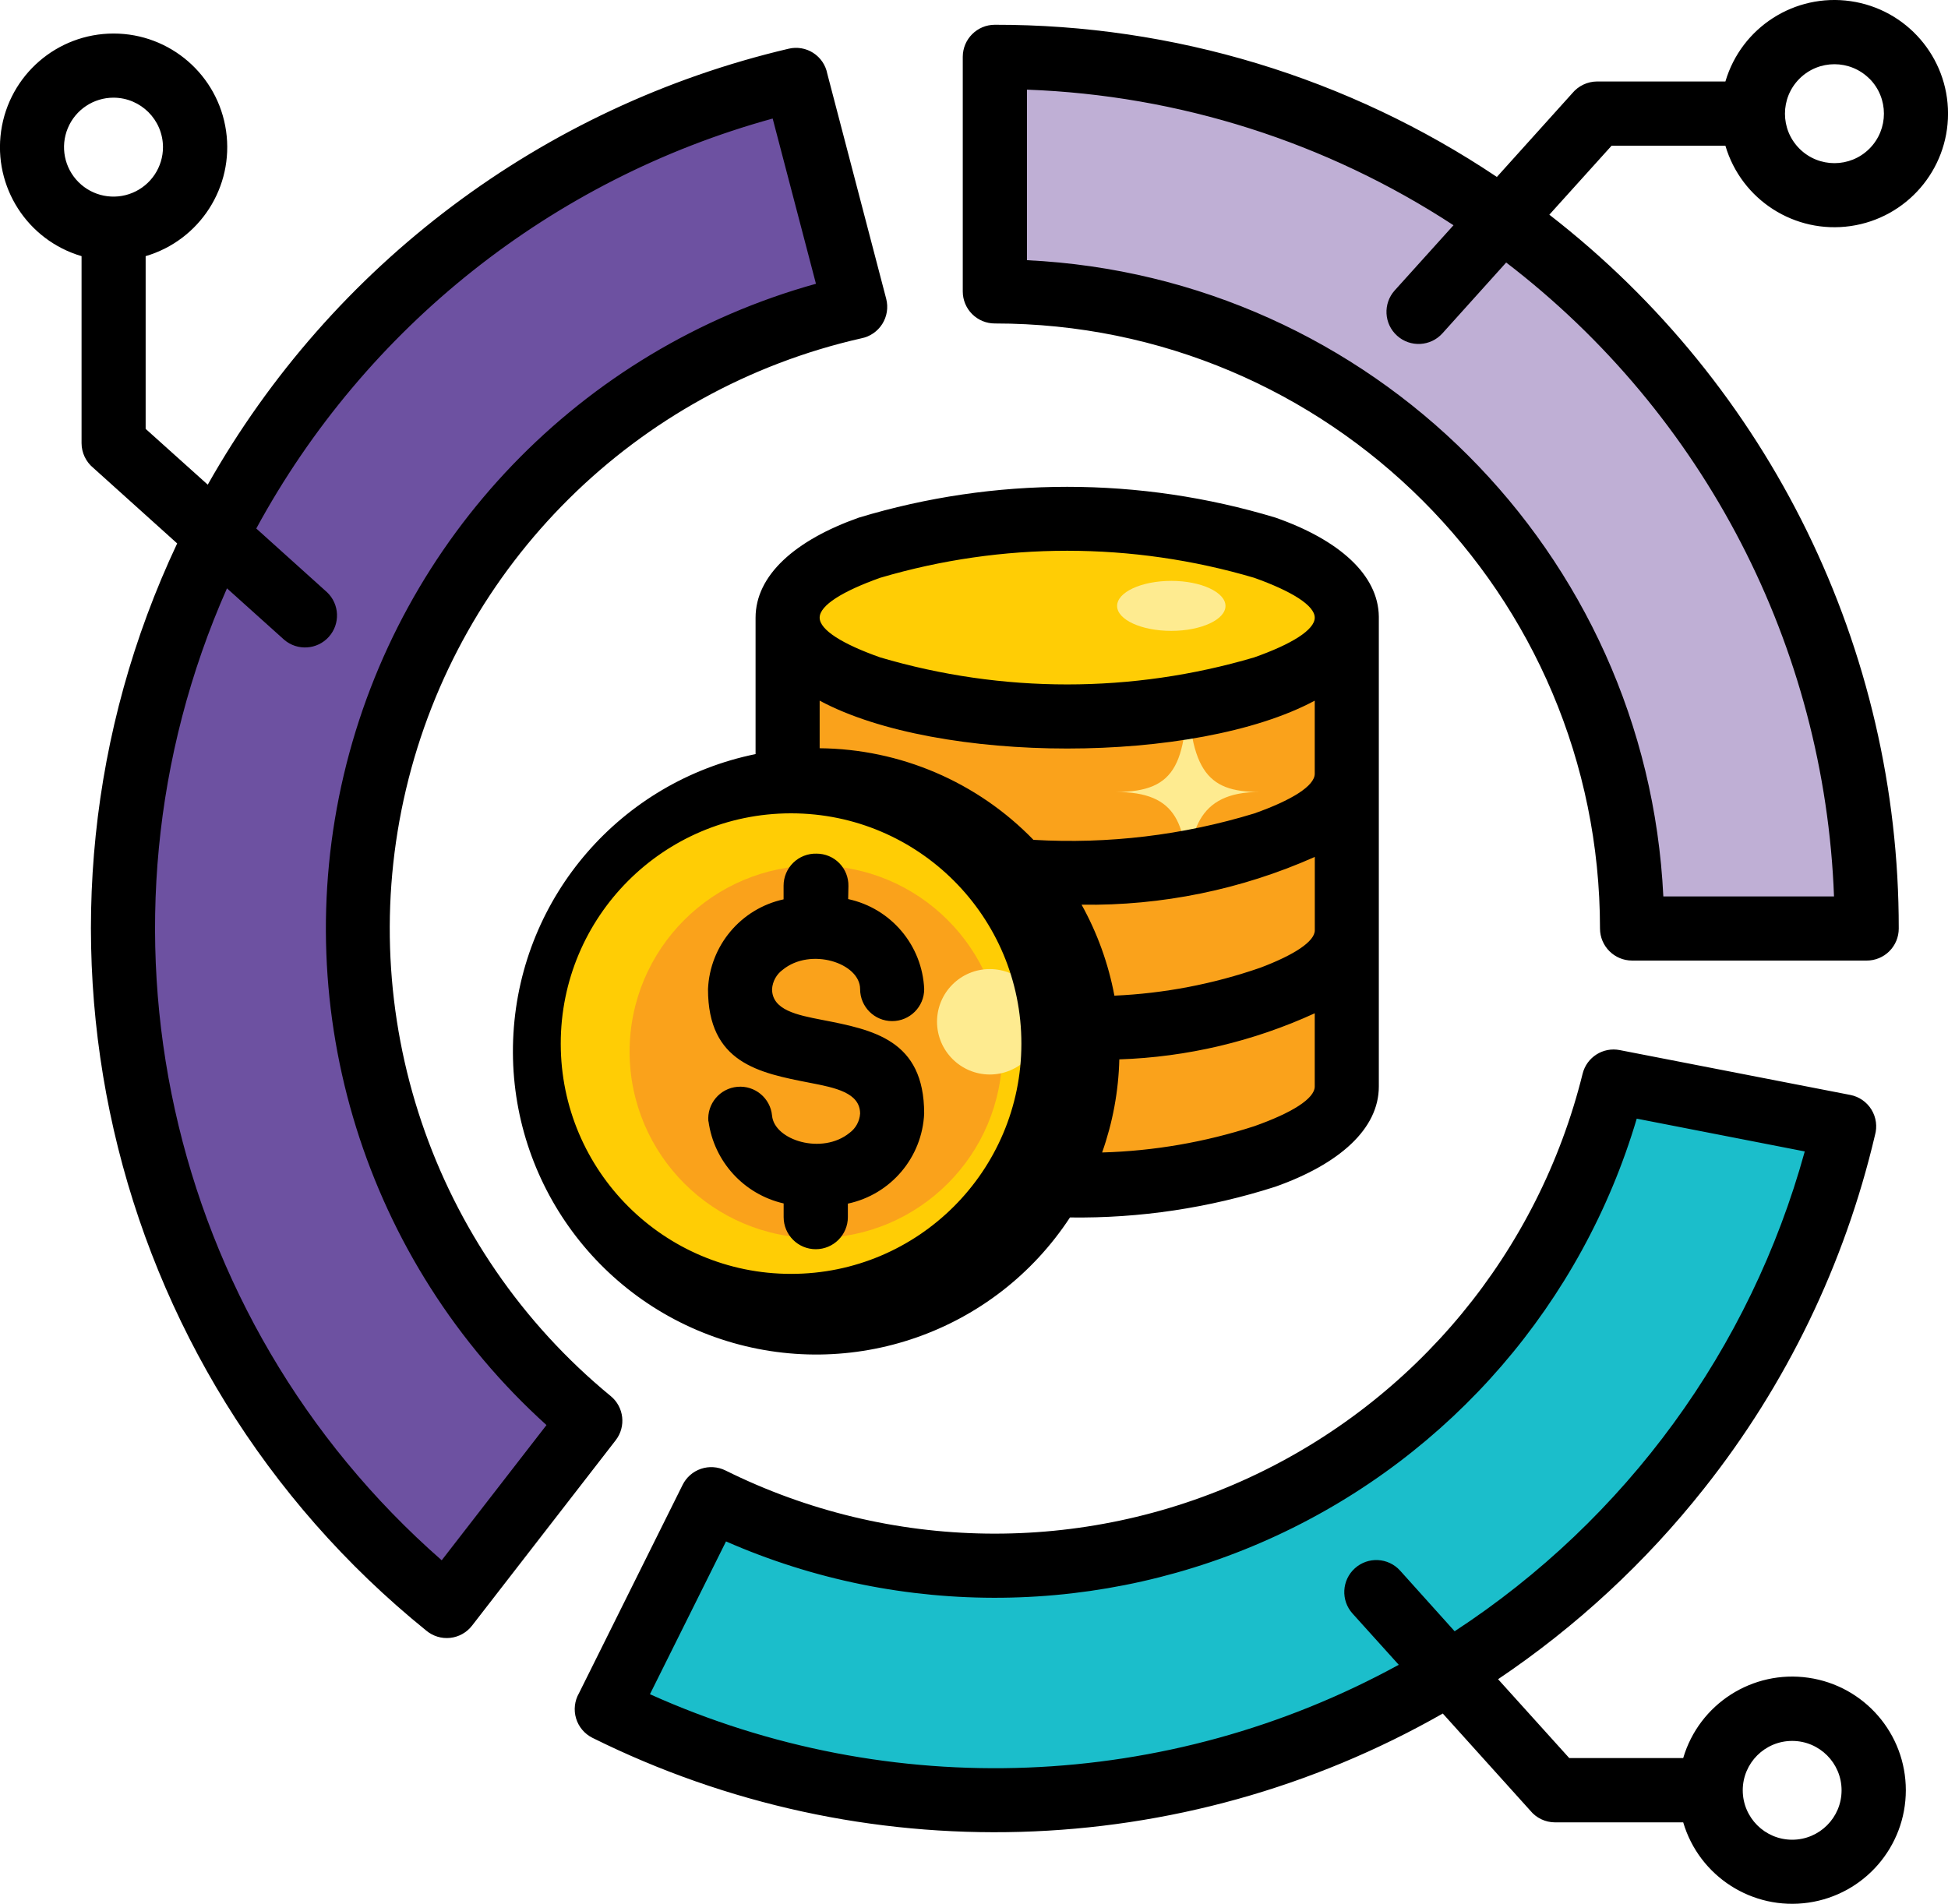
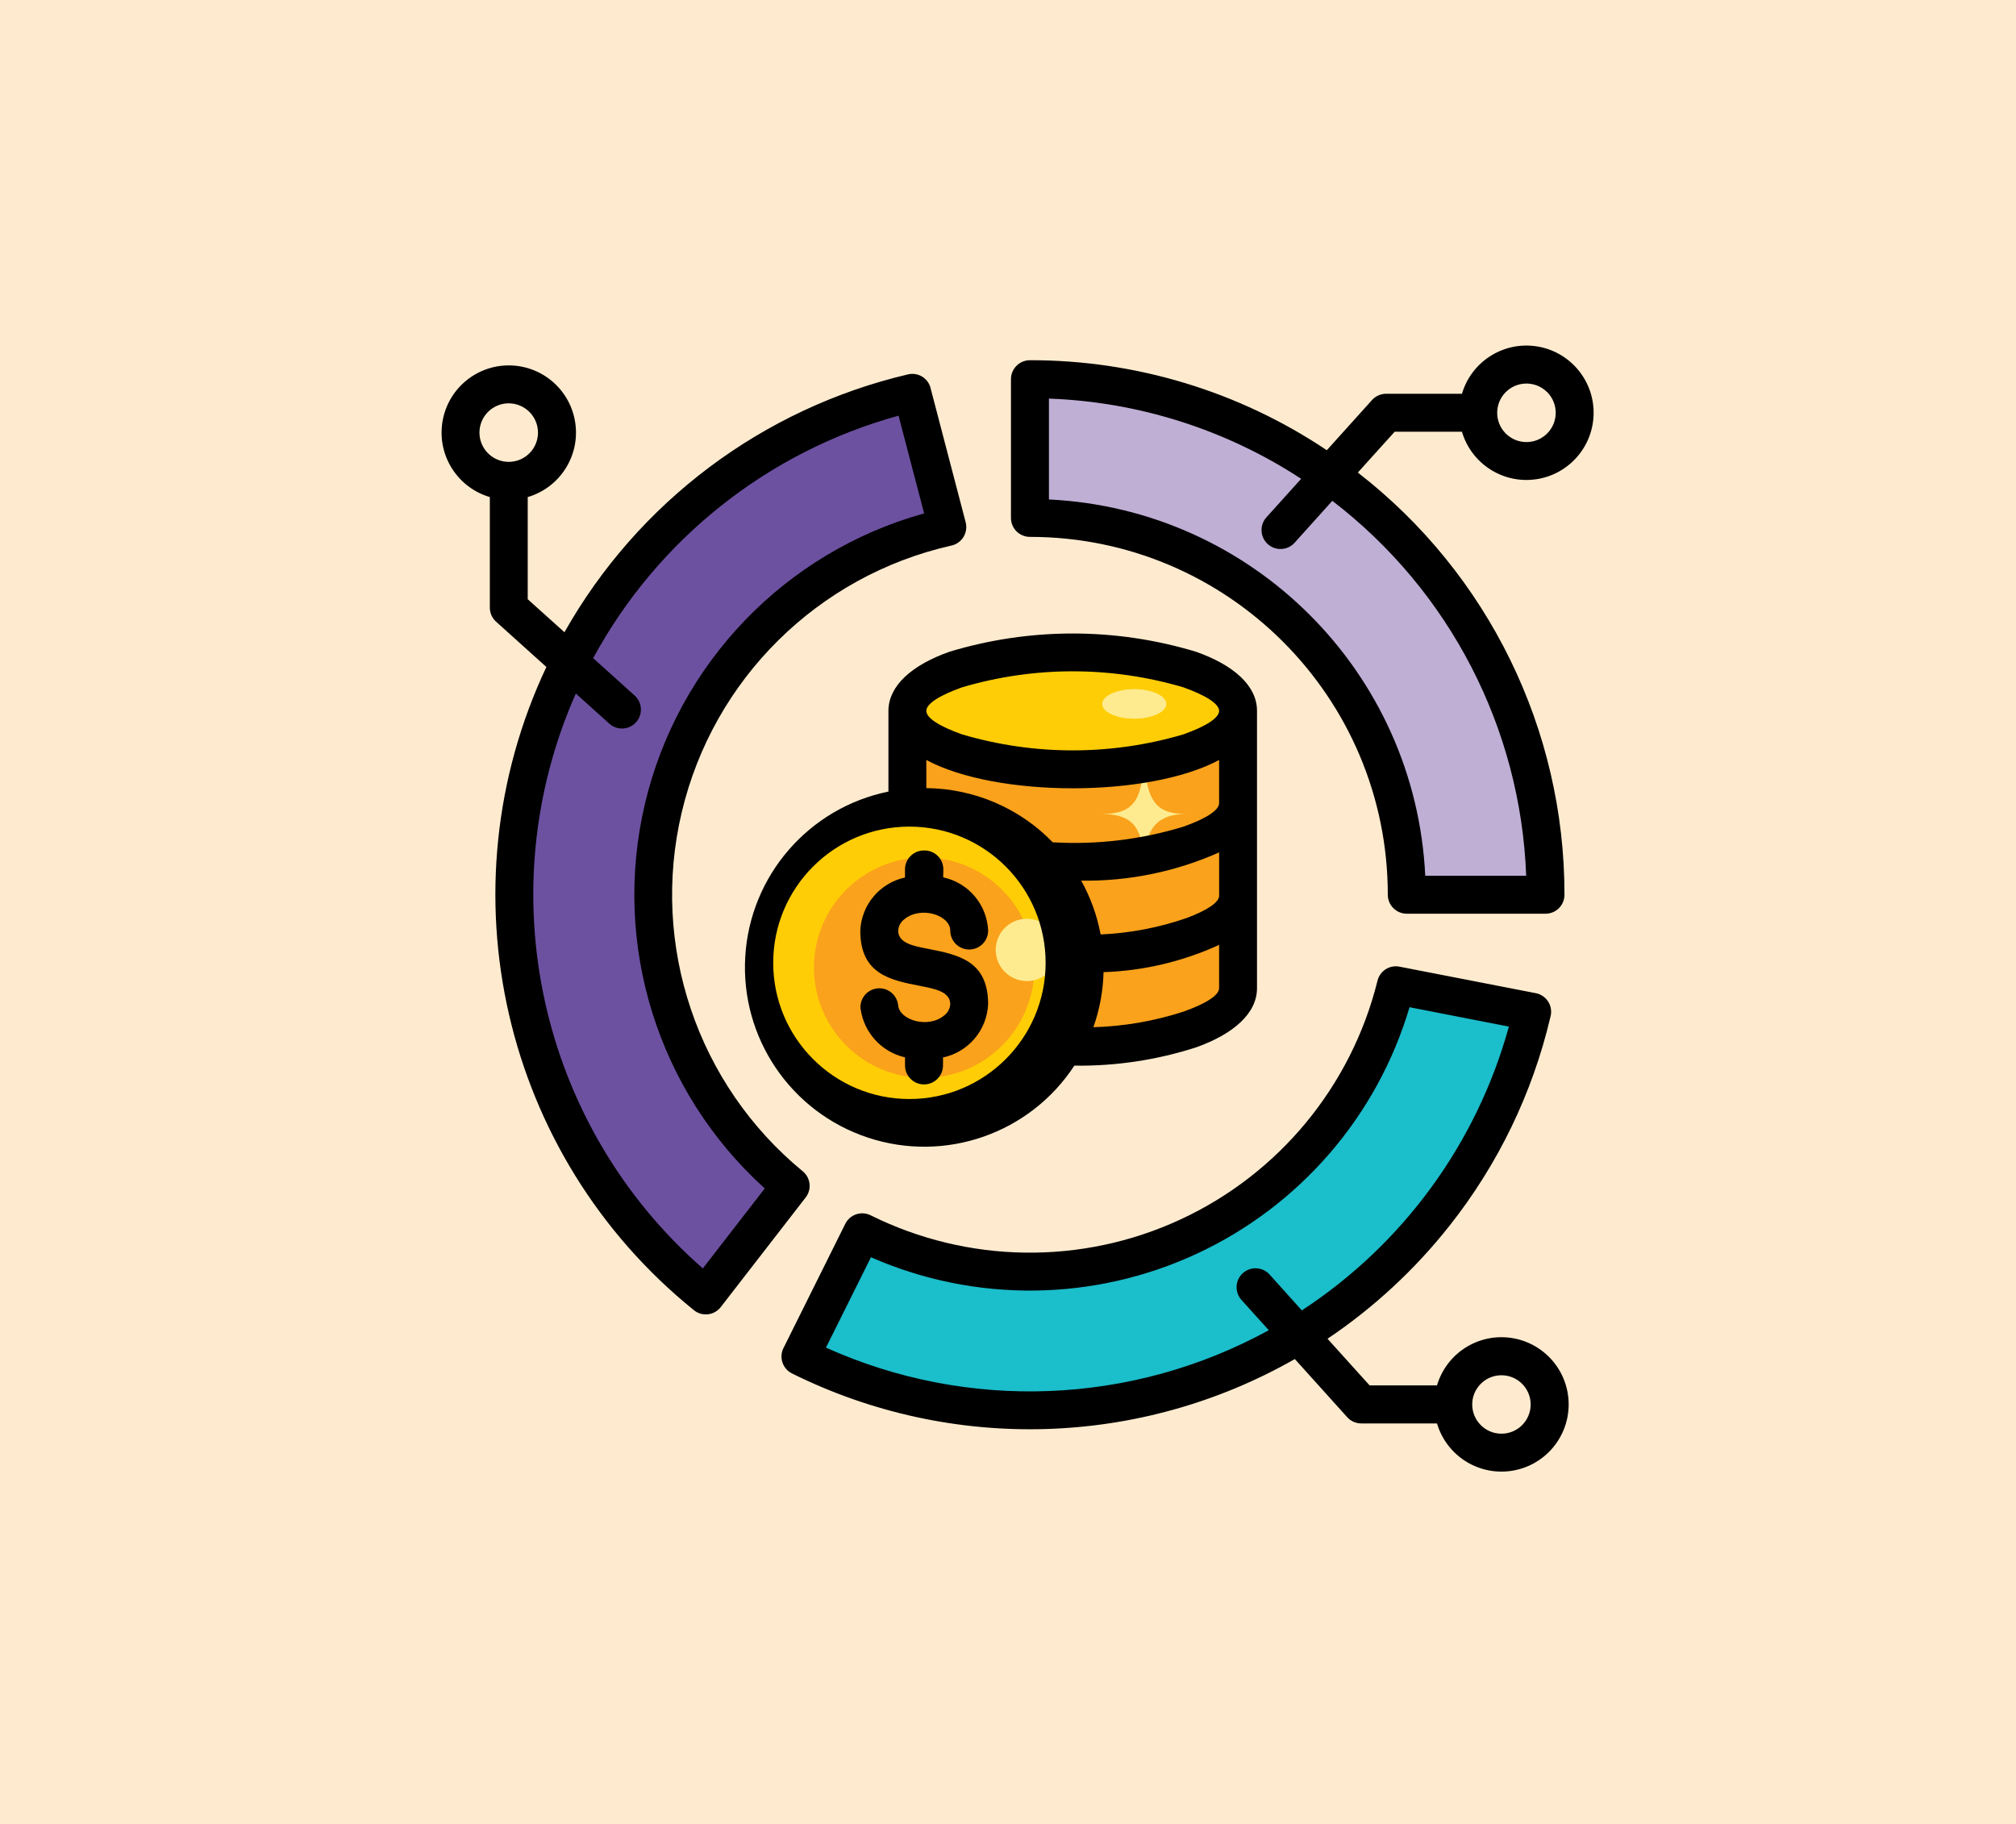
- <svg xmlns="http://www.w3.org/2000/svg" width="60" height="58.651" viewBox="0 0 60 58.651">
-   <g id="img10" transform="translate(-30.201 -35.269)">
-     <g id="Grupo_1118719" data-name="Grupo 1118719" transform="translate(33.99 37.032)">
-       <path id="Trazado_908035" data-name="Trazado 908035" d="M230,192.987c0,1.679-3.857,3.047-8.614,3.047s-8.61-1.367-8.61-3.047V178.54H230Z" transform="translate(-192.31 -161.267)" fill="#faa21b" fill-rule="evenodd" />
-       <path id="Trazado_908036" data-name="Trazado 908036" d="M221.39,161.7c4.746,0,8.614-1.367,8.614-3.047s-3.868-3.047-8.614-3.047-8.61,1.371-8.61,3.047S216.648,161.7,221.39,161.7Z" transform="translate(-192.31 -141.384)" fill="#ffcd05" fill-rule="evenodd" />
-       <path id="Trazado_908037" data-name="Trazado 908037" d="M290.839,171.49c.919,0,1.669-.347,1.669-.768s-.749-.772-1.669-.772-1.669.347-1.669.772S289.919,171.49,290.839,171.49Z" transform="translate(-258.551 -153.818)" fill="#feeb90" fill-rule="evenodd" />
-       <path id="Trazado_908038" data-name="Trazado 908038" d="M81.265,60.829A19.627,19.627,0,0,0,73.111,95.14l-4.426,5.713A26.855,26.855,0,0,1,79.438,53.83Z" transform="translate(-58.72 -53.127)" fill="#6d51a1" fill-rule="evenodd" />
-       <path id="Trazado_908039" data-name="Trazado 908039" d="M194.768,305.446a26.9,26.9,0,0,1-23.908,0l2.975-5.984.24-.486A19.632,19.632,0,0,0,201.87,286.11l7.1,1.386A26.9,26.9,0,0,1,194.768,305.446Z" transform="translate(-155.96 -254.544)" fill="#1bbecb" fill-rule="evenodd" />
-       <path id="Trazado_908040" data-name="Trazado 908040" d="M260.83,48.54a26.853,26.853,0,0,1,26.854,26.854h-7.228a19.629,19.629,0,0,0-19.626-19.63Z" transform="translate(-233.976 -48.54)" fill="#bfafd5" fill-rule="evenodd" />
-       <path id="Trazado_908041" data-name="Trazado 908041" d="M164.837,232.951a8.355,8.355,0,1,0-8.357-8.353A8.367,8.367,0,0,0,164.837,232.951Z" transform="translate(-143.491 -193.958)" fill="#ffcd05" fill-rule="evenodd" />
-       <path id="Trazado_908042" data-name="Trazado 908042" d="M181.894,247.42a5.74,5.74,0,1,0-5.744-5.74A5.753,5.753,0,0,0,181.894,247.42Z" transform="translate(-160.547 -211.04)" fill="#faa21b" fill-rule="evenodd" />
-       <path id="Trazado_908043" data-name="Trazado 908043" d="M249.044,263.217a1.624,1.624,0,1,0-1.624-1.624A1.629,1.629,0,0,0,249.044,263.217Z" transform="translate(-222.348 -231.878)" fill="#feeb90" fill-rule="evenodd" />
-       <path id="Trazado_908044" data-name="Trazado 908044" d="M293.26,194.516c-1.646,0-2.215-.667-2.215-3.736,0,2.833-.294,3.736-2.215,3.736,1.921,0,2.215.987,2.215,3.126C291.045,195.74,291.339,194.516,293.26,194.516Z" transform="translate(-258.256 -171.881)" fill="#feeb90" fill-rule="evenodd" />
+ <svg xmlns="http://www.w3.org/2000/svg" width="105" height="95" viewBox="0 0 105 95">
+   <g id="img10" transform="translate(-495.282 -3353)">
+     <g id="Grupo_1120398" data-name="Grupo 1120398">
+       <rect id="Rectángulo_408137" data-name="Rectángulo 408137" width="105" height="95" transform="translate(495.282 3353)" fill="#feebcf" />
    </g>
-     <path id="Trazado_908045" data-name="Trazado 908045" d="M72.67,54.266V68.741c0,1.307-1.217,2.388-3.182,3.085a19.824,19.824,0,0,1-6.331.949A9.343,9.343,0,1,1,53.473,58.5V54.3c0-1.31,1.22-2.392,3.182-3.085a22.172,22.172,0,0,1,12.832,0C71.442,51.9,72.655,52.975,72.67,54.266ZM52.019,69.814a.985.985,0,0,1,1.962-.177c.068.761,1.544,1.22,2.388.531a.8.8,0,0,0,.324-.591c0-.648-.772-.8-1.54-.949-1.574-.306-3.145-.61-3.145-2.885a2.963,2.963,0,0,1,2.328-2.768v-.421a.987.987,0,0,1,1.014-.987v0a.979.979,0,0,1,.983,1l-.008.4a2.969,2.969,0,0,1,2.342,2.772.987.987,0,1,1-1.974,0c0-.8-1.525-1.3-2.388-.591a.8.8,0,0,0-.324.591c0,.648.772.8,1.54.949,1.574.306,3.145.614,3.145,2.885a2.973,2.973,0,0,1-2.35,2.776l0,.415a.989.989,0,0,1-1.978,0v-.421a3.016,3.016,0,0,1-2.315-2.532Zm12.128.959a16.7,16.7,0,0,0,4.685-.809c1.152-.407,1.864-.848,1.864-1.224V66.485a15.72,15.72,0,0,1-6.019,1.42,9.271,9.271,0,0,1-.53,2.869Zm.376-4.831a15.811,15.811,0,0,0,4.5-.862c1.039-.392,1.675-.807,1.675-1.152v-2.26a17.076,17.076,0,0,1-7.183,1.472,9.294,9.294,0,0,1,1.01,2.8Zm-2.486-4.8a19.383,19.383,0,0,0,6.795-.813c1.152-.407,1.864-.848,1.864-1.224V56.854c-3.665,1.966-11.585,1.966-15.249,0V58.32a9.288,9.288,0,0,1,6.59,2.827Zm-7.457-.817c-.008,0-.019,0-.027,0a7.094,7.094,0,1,0,.027,0ZM82.045,91.41H78.1a.986.986,0,0,1-.768-.365L74.64,88.057a27.86,27.86,0,0,1-26.191.749.987.987,0,0,1-.415-1.375l3.19-6.414a.985.985,0,0,1,1.322-.448,18.651,18.651,0,0,0,26.4-12.219.983.983,0,0,1,1.145-.731v0L87.19,69a.987.987,0,0,1,.761,1.242,27.732,27.732,0,0,1-5.262,10.881A28.016,28.016,0,0,1,76.343,87l2.192,2.429h3.51a3.5,3.5,0,1,1,0,1.98Zm-8.761-4.854L71.86,84.977a.987.987,0,0,1,1.466-1.322l1.679,1.868A25.873,25.873,0,0,0,85.789,70.741l-5.175-1.01A20.619,20.619,0,0,1,52.563,82.755L50.22,87.462a25.884,25.884,0,0,0,23.063-.906ZM85.4,91.945a1.522,1.522,0,1,0-1.521-1.521A1.524,1.524,0,0,0,85.4,91.945ZM34.687,43.16v5.321L36.6,50.2a27.867,27.867,0,0,1,17.891-13.43.98.98,0,0,1,1.191.768l1.815,6.937a.988.988,0,0,1-.768,1.217,18.644,18.644,0,0,0-7.717,32.586.983.983,0,0,1,.154,1.359l-4.426,5.713a.983.983,0,0,1-1.408.154A27.822,27.822,0,0,1,35.658,52.01l-2.58-2.324a.992.992,0,0,1-.365-.768V43.16a3.5,3.5,0,1,1,1.974,0Zm3.408,8.391,2.178,1.962a.986.986,0,0,1-1.318,1.466l-1.763-1.585a25.879,25.879,0,0,0,6.614,29.942l3.227-4.165a20.617,20.617,0,0,1,8.3-35.16L54,38.921A25.923,25.923,0,0,0,38.095,51.55ZM33.7,38.278A1.524,1.524,0,1,0,35.221,39.8,1.527,1.527,0,0,0,33.7,38.278Zm49.649,1.48h-3.51l-1.917,2.125A27.789,27.789,0,0,1,88.684,63.874a.986.986,0,0,1-.987.987H80.473a.99.99,0,0,1-.991-.987,18.639,18.639,0,0,0-18.64-18.64.986.986,0,0,1-.987-.987V37.019a.989.989,0,0,1,.987-.987A27.7,27.7,0,0,1,76.306,40.72l2.32-2.576a1,1,0,0,1,.768-.365h3.951a3.5,3.5,0,1,1,0,1.98Zm-6.758,3.6-1.962,2.18a.988.988,0,0,1-1.47-1.322l1.811-2.008a25.707,25.707,0,0,0-13.137-4.177v5.254a20.616,20.616,0,0,1,19.6,19.6H86.69A25.816,25.816,0,0,0,76.591,43.355Zm11.19-5.664a1.524,1.524,0,1,0,0,2.155A1.527,1.527,0,0,0,87.781,37.691ZM68.832,53.069a20.333,20.333,0,0,0-11.521,0c-1.152.411-1.864.848-1.864,1.228s.712.817,1.864,1.224a20.333,20.333,0,0,0,11.521,0c1.152-.407,1.864-.848,1.864-1.224S69.984,53.48,68.832,53.069Z" transform="translate(0)" />
+     <g id="img10-2" data-name="img10" transform="translate(488.081 3335.73)">
+       <g id="Grupo_1118719" data-name="Grupo 1118719" transform="translate(33.99 37.032)">
+         <path id="Trazado_908035" data-name="Trazado 908035" d="M230,192.987c0,1.679-3.857,3.047-8.614,3.047s-8.61-1.367-8.61-3.047V178.54H230Z" transform="translate(-192.31 -161.267)" fill="#faa21b" fill-rule="evenodd" />
+         <path id="Trazado_908036" data-name="Trazado 908036" d="M221.39,161.7c4.746,0,8.614-1.367,8.614-3.047s-3.868-3.047-8.614-3.047-8.61,1.371-8.61,3.047S216.648,161.7,221.39,161.7Z" transform="translate(-192.31 -141.384)" fill="#ffcd05" fill-rule="evenodd" />
+         <path id="Trazado_908037" data-name="Trazado 908037" d="M290.839,171.49c.919,0,1.669-.347,1.669-.768s-.749-.772-1.669-.772-1.669.347-1.669.772S289.919,171.49,290.839,171.49Z" transform="translate(-258.551 -153.818)" fill="#feeb90" fill-rule="evenodd" />
+         <path id="Trazado_908038" data-name="Trazado 908038" d="M81.265,60.829A19.627,19.627,0,0,0,73.111,95.14l-4.426,5.713A26.855,26.855,0,0,1,79.438,53.83Z" transform="translate(-58.72 -53.127)" fill="#6d51a1" fill-rule="evenodd" />
+         <path id="Trazado_908039" data-name="Trazado 908039" d="M194.768,305.446a26.9,26.9,0,0,1-23.908,0l2.975-5.984.24-.486A19.632,19.632,0,0,0,201.87,286.11l7.1,1.386A26.9,26.9,0,0,1,194.768,305.446Z" transform="translate(-155.96 -254.544)" fill="#1bbecb" fill-rule="evenodd" />
+         <path id="Trazado_908040" data-name="Trazado 908040" d="M260.83,48.54a26.853,26.853,0,0,1,26.854,26.854h-7.228a19.629,19.629,0,0,0-19.626-19.63Z" transform="translate(-233.976 -48.54)" fill="#bfafd5" fill-rule="evenodd" />
+         <path id="Trazado_908041" data-name="Trazado 908041" d="M164.837,232.951a8.355,8.355,0,1,0-8.357-8.353A8.367,8.367,0,0,0,164.837,232.951Z" transform="translate(-143.491 -193.958)" fill="#ffcd05" fill-rule="evenodd" />
+         <path id="Trazado_908042" data-name="Trazado 908042" d="M181.894,247.42a5.74,5.74,0,1,0-5.744-5.74A5.753,5.753,0,0,0,181.894,247.42Z" transform="translate(-160.547 -211.04)" fill="#faa21b" fill-rule="evenodd" />
+         <path id="Trazado_908043" data-name="Trazado 908043" d="M249.044,263.217a1.624,1.624,0,1,0-1.624-1.624A1.629,1.629,0,0,0,249.044,263.217Z" transform="translate(-222.348 -231.878)" fill="#feeb90" fill-rule="evenodd" />
+         <path id="Trazado_908044" data-name="Trazado 908044" d="M293.26,194.516c-1.646,0-2.215-.667-2.215-3.736,0,2.833-.294,3.736-2.215,3.736,1.921,0,2.215.987,2.215,3.126C291.045,195.74,291.339,194.516,293.26,194.516Z" transform="translate(-258.256 -171.881)" fill="#feeb90" fill-rule="evenodd" />
+       </g>
+       <path id="Trazado_908045" data-name="Trazado 908045" d="M72.67,54.266V68.741c0,1.307-1.217,2.388-3.182,3.085a19.824,19.824,0,0,1-6.331.949A9.343,9.343,0,1,1,53.473,58.5V54.3c0-1.31,1.22-2.392,3.182-3.085a22.172,22.172,0,0,1,12.832,0C71.442,51.9,72.655,52.975,72.67,54.266ZM52.019,69.814a.985.985,0,0,1,1.962-.177c.068.761,1.544,1.22,2.388.531a.8.8,0,0,0,.324-.591c0-.648-.772-.8-1.54-.949-1.574-.306-3.145-.61-3.145-2.885a2.963,2.963,0,0,1,2.328-2.768v-.421a.987.987,0,0,1,1.014-.987v0a.979.979,0,0,1,.983,1l-.008.4a2.969,2.969,0,0,1,2.342,2.772.987.987,0,1,1-1.974,0c0-.8-1.525-1.3-2.388-.591a.8.8,0,0,0-.324.591c0,.648.772.8,1.54.949,1.574.306,3.145.614,3.145,2.885a2.973,2.973,0,0,1-2.35,2.776l0,.415a.989.989,0,0,1-1.978,0v-.421a3.016,3.016,0,0,1-2.315-2.532Zm12.128.959a16.7,16.7,0,0,0,4.685-.809c1.152-.407,1.864-.848,1.864-1.224V66.485a15.72,15.72,0,0,1-6.019,1.42,9.271,9.271,0,0,1-.53,2.869Zm.376-4.831a15.811,15.811,0,0,0,4.5-.862c1.039-.392,1.675-.807,1.675-1.152v-2.26a17.076,17.076,0,0,1-7.183,1.472,9.294,9.294,0,0,1,1.01,2.8Zm-2.486-4.8a19.383,19.383,0,0,0,6.795-.813c1.152-.407,1.864-.848,1.864-1.224V56.854c-3.665,1.966-11.585,1.966-15.249,0V58.32a9.288,9.288,0,0,1,6.59,2.827Zm-7.457-.817c-.008,0-.019,0-.027,0a7.094,7.094,0,1,0,.027,0ZM82.045,91.41H78.1a.986.986,0,0,1-.768-.365L74.64,88.057a27.86,27.86,0,0,1-26.191.749.987.987,0,0,1-.415-1.375l3.19-6.414a.985.985,0,0,1,1.322-.448,18.651,18.651,0,0,0,26.4-12.219.983.983,0,0,1,1.145-.731v0L87.19,69a.987.987,0,0,1,.761,1.242,27.732,27.732,0,0,1-5.262,10.881A28.016,28.016,0,0,1,76.343,87l2.192,2.429h3.51a3.5,3.5,0,1,1,0,1.98Zm-8.761-4.854L71.86,84.977a.987.987,0,0,1,1.466-1.322l1.679,1.868A25.873,25.873,0,0,0,85.789,70.741l-5.175-1.01A20.619,20.619,0,0,1,52.563,82.755L50.22,87.462a25.884,25.884,0,0,0,23.063-.906ZM85.4,91.945a1.522,1.522,0,1,0-1.521-1.521A1.524,1.524,0,0,0,85.4,91.945ZM34.687,43.16v5.321L36.6,50.2a27.867,27.867,0,0,1,17.891-13.43.98.98,0,0,1,1.191.768l1.815,6.937a.988.988,0,0,1-.768,1.217,18.644,18.644,0,0,0-7.717,32.586.983.983,0,0,1,.154,1.359l-4.426,5.713a.983.983,0,0,1-1.408.154A27.822,27.822,0,0,1,35.658,52.01l-2.58-2.324a.992.992,0,0,1-.365-.768V43.16a3.5,3.5,0,1,1,1.974,0Zm3.408,8.391,2.178,1.962a.986.986,0,0,1-1.318,1.466l-1.763-1.585a25.879,25.879,0,0,0,6.614,29.942l3.227-4.165a20.617,20.617,0,0,1,8.3-35.16L54,38.921A25.923,25.923,0,0,0,38.095,51.55ZM33.7,38.278A1.524,1.524,0,1,0,35.221,39.8,1.527,1.527,0,0,0,33.7,38.278Zm49.649,1.48h-3.51l-1.917,2.125A27.789,27.789,0,0,1,88.684,63.874a.986.986,0,0,1-.987.987H80.473a.99.99,0,0,1-.991-.987,18.639,18.639,0,0,0-18.64-18.64.986.986,0,0,1-.987-.987V37.019a.989.989,0,0,1,.987-.987A27.7,27.7,0,0,1,76.306,40.72l2.32-2.576a1,1,0,0,1,.768-.365h3.951a3.5,3.5,0,1,1,0,1.98Zm-6.758,3.6-1.962,2.18a.988.988,0,0,1-1.47-1.322l1.811-2.008a25.707,25.707,0,0,0-13.137-4.177v5.254a20.616,20.616,0,0,1,19.6,19.6H86.69A25.816,25.816,0,0,0,76.591,43.355Zm11.19-5.664a1.524,1.524,0,1,0,0,2.155A1.527,1.527,0,0,0,87.781,37.691ZM68.832,53.069a20.333,20.333,0,0,0-11.521,0c-1.152.411-1.864.848-1.864,1.228s.712.817,1.864,1.224a20.333,20.333,0,0,0,11.521,0c1.152-.407,1.864-.848,1.864-1.224S69.984,53.48,68.832,53.069Z" transform="translate(0)" />
+     </g>
  </g>
</svg>
